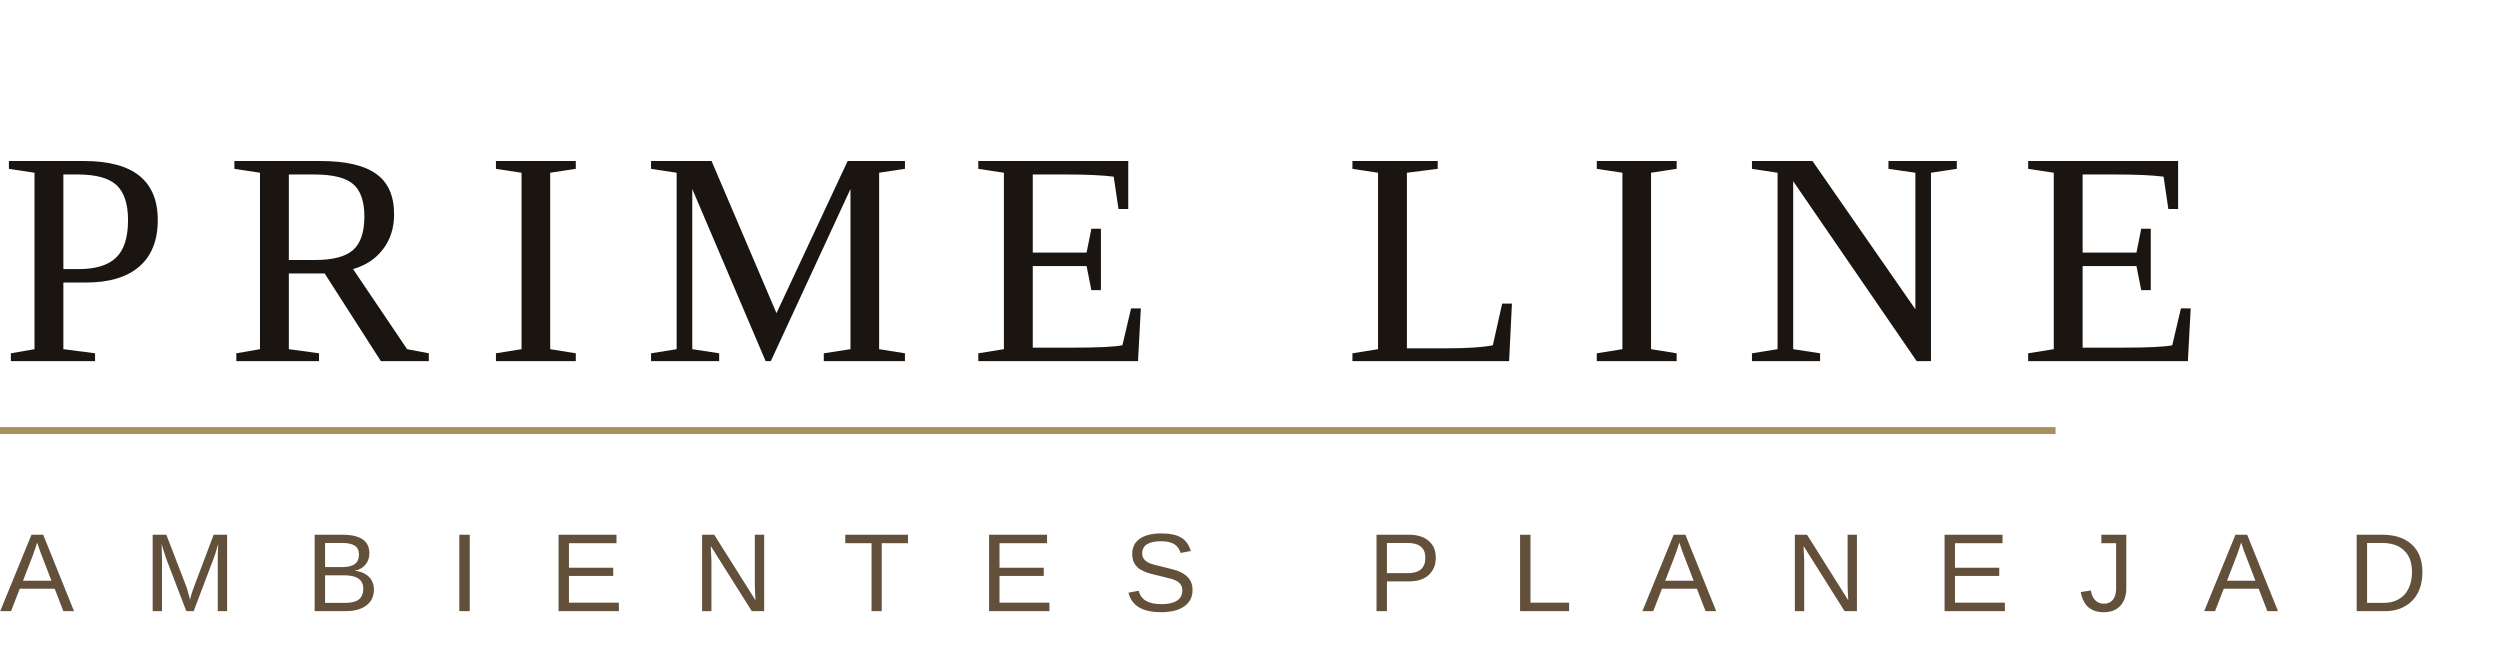
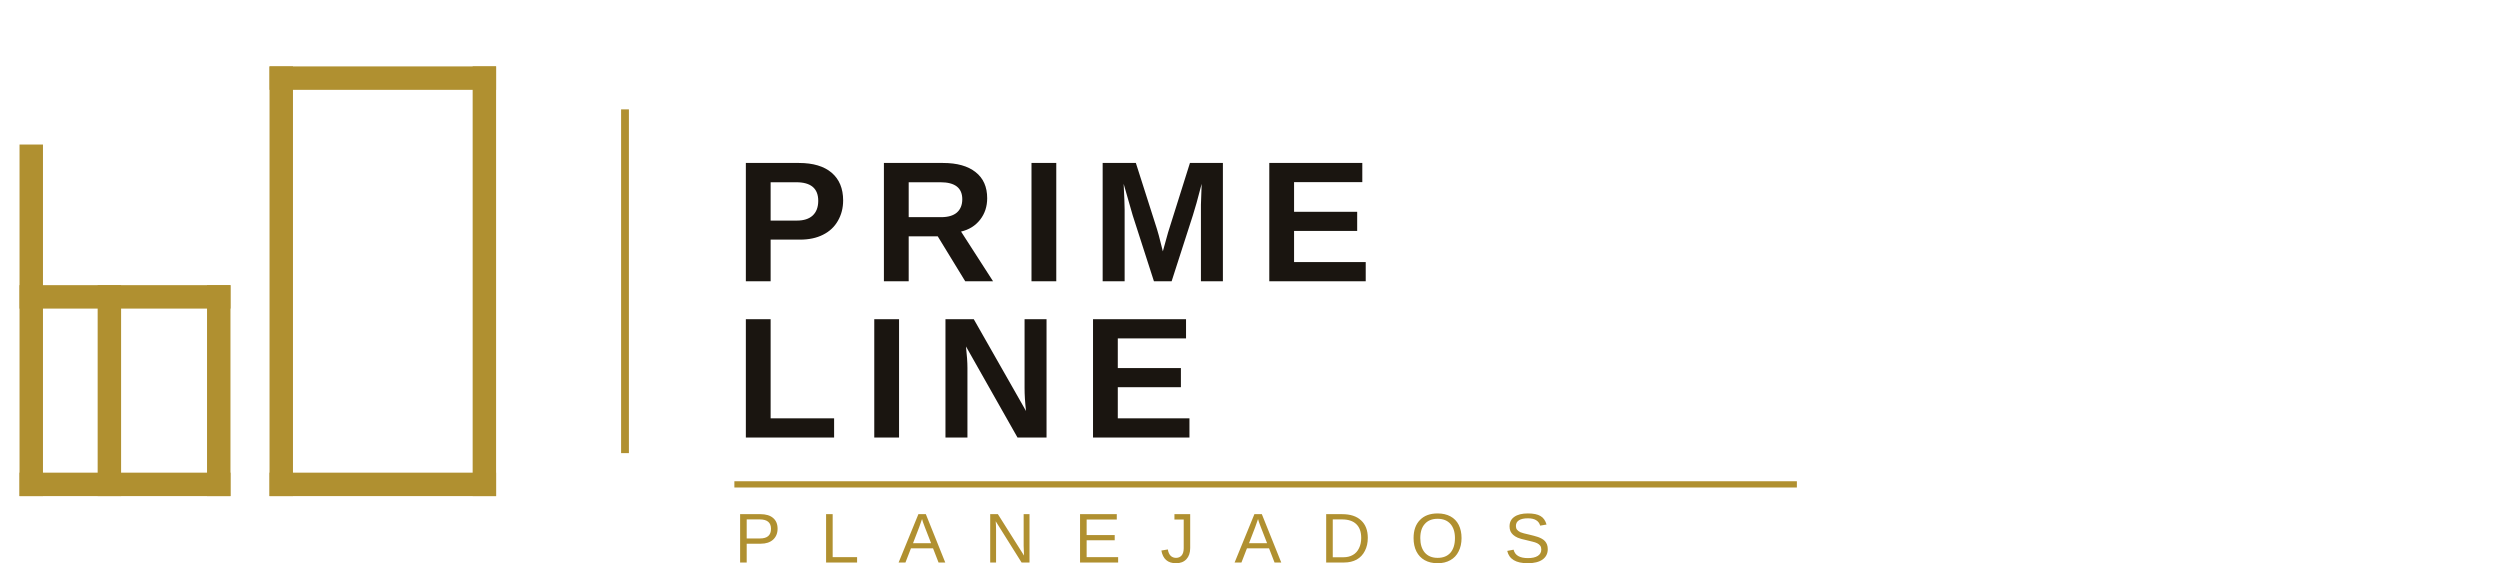
- <svg xmlns="http://www.w3.org/2000/svg" width="180" height="48" viewBox="0 0 180 48">
-   <text x="0" y="26" font-family="Georgia, 'Times New Roman', serif" font-size="22" font-weight="400" letter-spacing="4" fill="#1a1510">PRIME LINE</text>
-   <line x1="0" y1="31" x2="148" y2="31" stroke="#a8905a" stroke-width="0.5" />
-   <text x="0" y="44" font-family="Arial, Helvetica, sans-serif" font-size="8" font-weight="300" letter-spacing="5" fill="#63503b">AMBIENTES PLANEJADOS</text>
+ <svg xmlns="http://www.w3.org/2000/svg" viewBox="0 0 320 72" fill="none">
+   <line x1="4" y1="20" x2="4" y2="62" stroke="#B09030" stroke-width="3" stroke-linecap="square" />
+   <line x1="4" y1="62" x2="28" y2="62" stroke="#B09030" stroke-width="3" stroke-linecap="square" />
+   <line x1="14" y1="38" x2="14" y2="62" stroke="#B09030" stroke-width="3" stroke-linecap="square" />
+   <line x1="4" y1="38" x2="28" y2="38" stroke="#B09030" stroke-width="3" stroke-linecap="square" />
+   <line x1="28" y1="38" x2="28" y2="62" stroke="#B09030" stroke-width="3" stroke-linecap="square" />
+   <line x1="36" y1="10" x2="62" y2="10" stroke="#B09030" stroke-width="3" stroke-linecap="square" />
+   <line x1="36" y1="62" x2="62" y2="62" stroke="#B09030" stroke-width="3" stroke-linecap="square" />
+   <line x1="36" y1="10" x2="36" y2="62" stroke="#B09030" stroke-width="3" stroke-linecap="square" />
+   <line x1="62" y1="10" x2="62" y2="62" stroke="#B09030" stroke-width="3" stroke-linecap="square" />
+   <line x1="80" y1="14" x2="80" y2="58" stroke="#B09030" stroke-width="1" />
+   <text x="94" y="36" font-family="'Montserrat', Arial, sans-serif" font-size="22" font-weight="700" letter-spacing="3" fill="#1a1510">PRIME</text>
+   <text x="94" y="56" font-family="'Montserrat', Arial, sans-serif" font-size="22" font-weight="700" letter-spacing="3" fill="#1a1510">LINE</text>
+   <line x1="94" y1="62" x2="230" y2="62" stroke="#B09030" stroke-width="0.8" />
+   <text x="94" y="72" font-family="'Montserrat', Arial, sans-serif" font-size="9" font-weight="400" letter-spacing="5" fill="#B09030">PLANEJADOS</text>
</svg>
